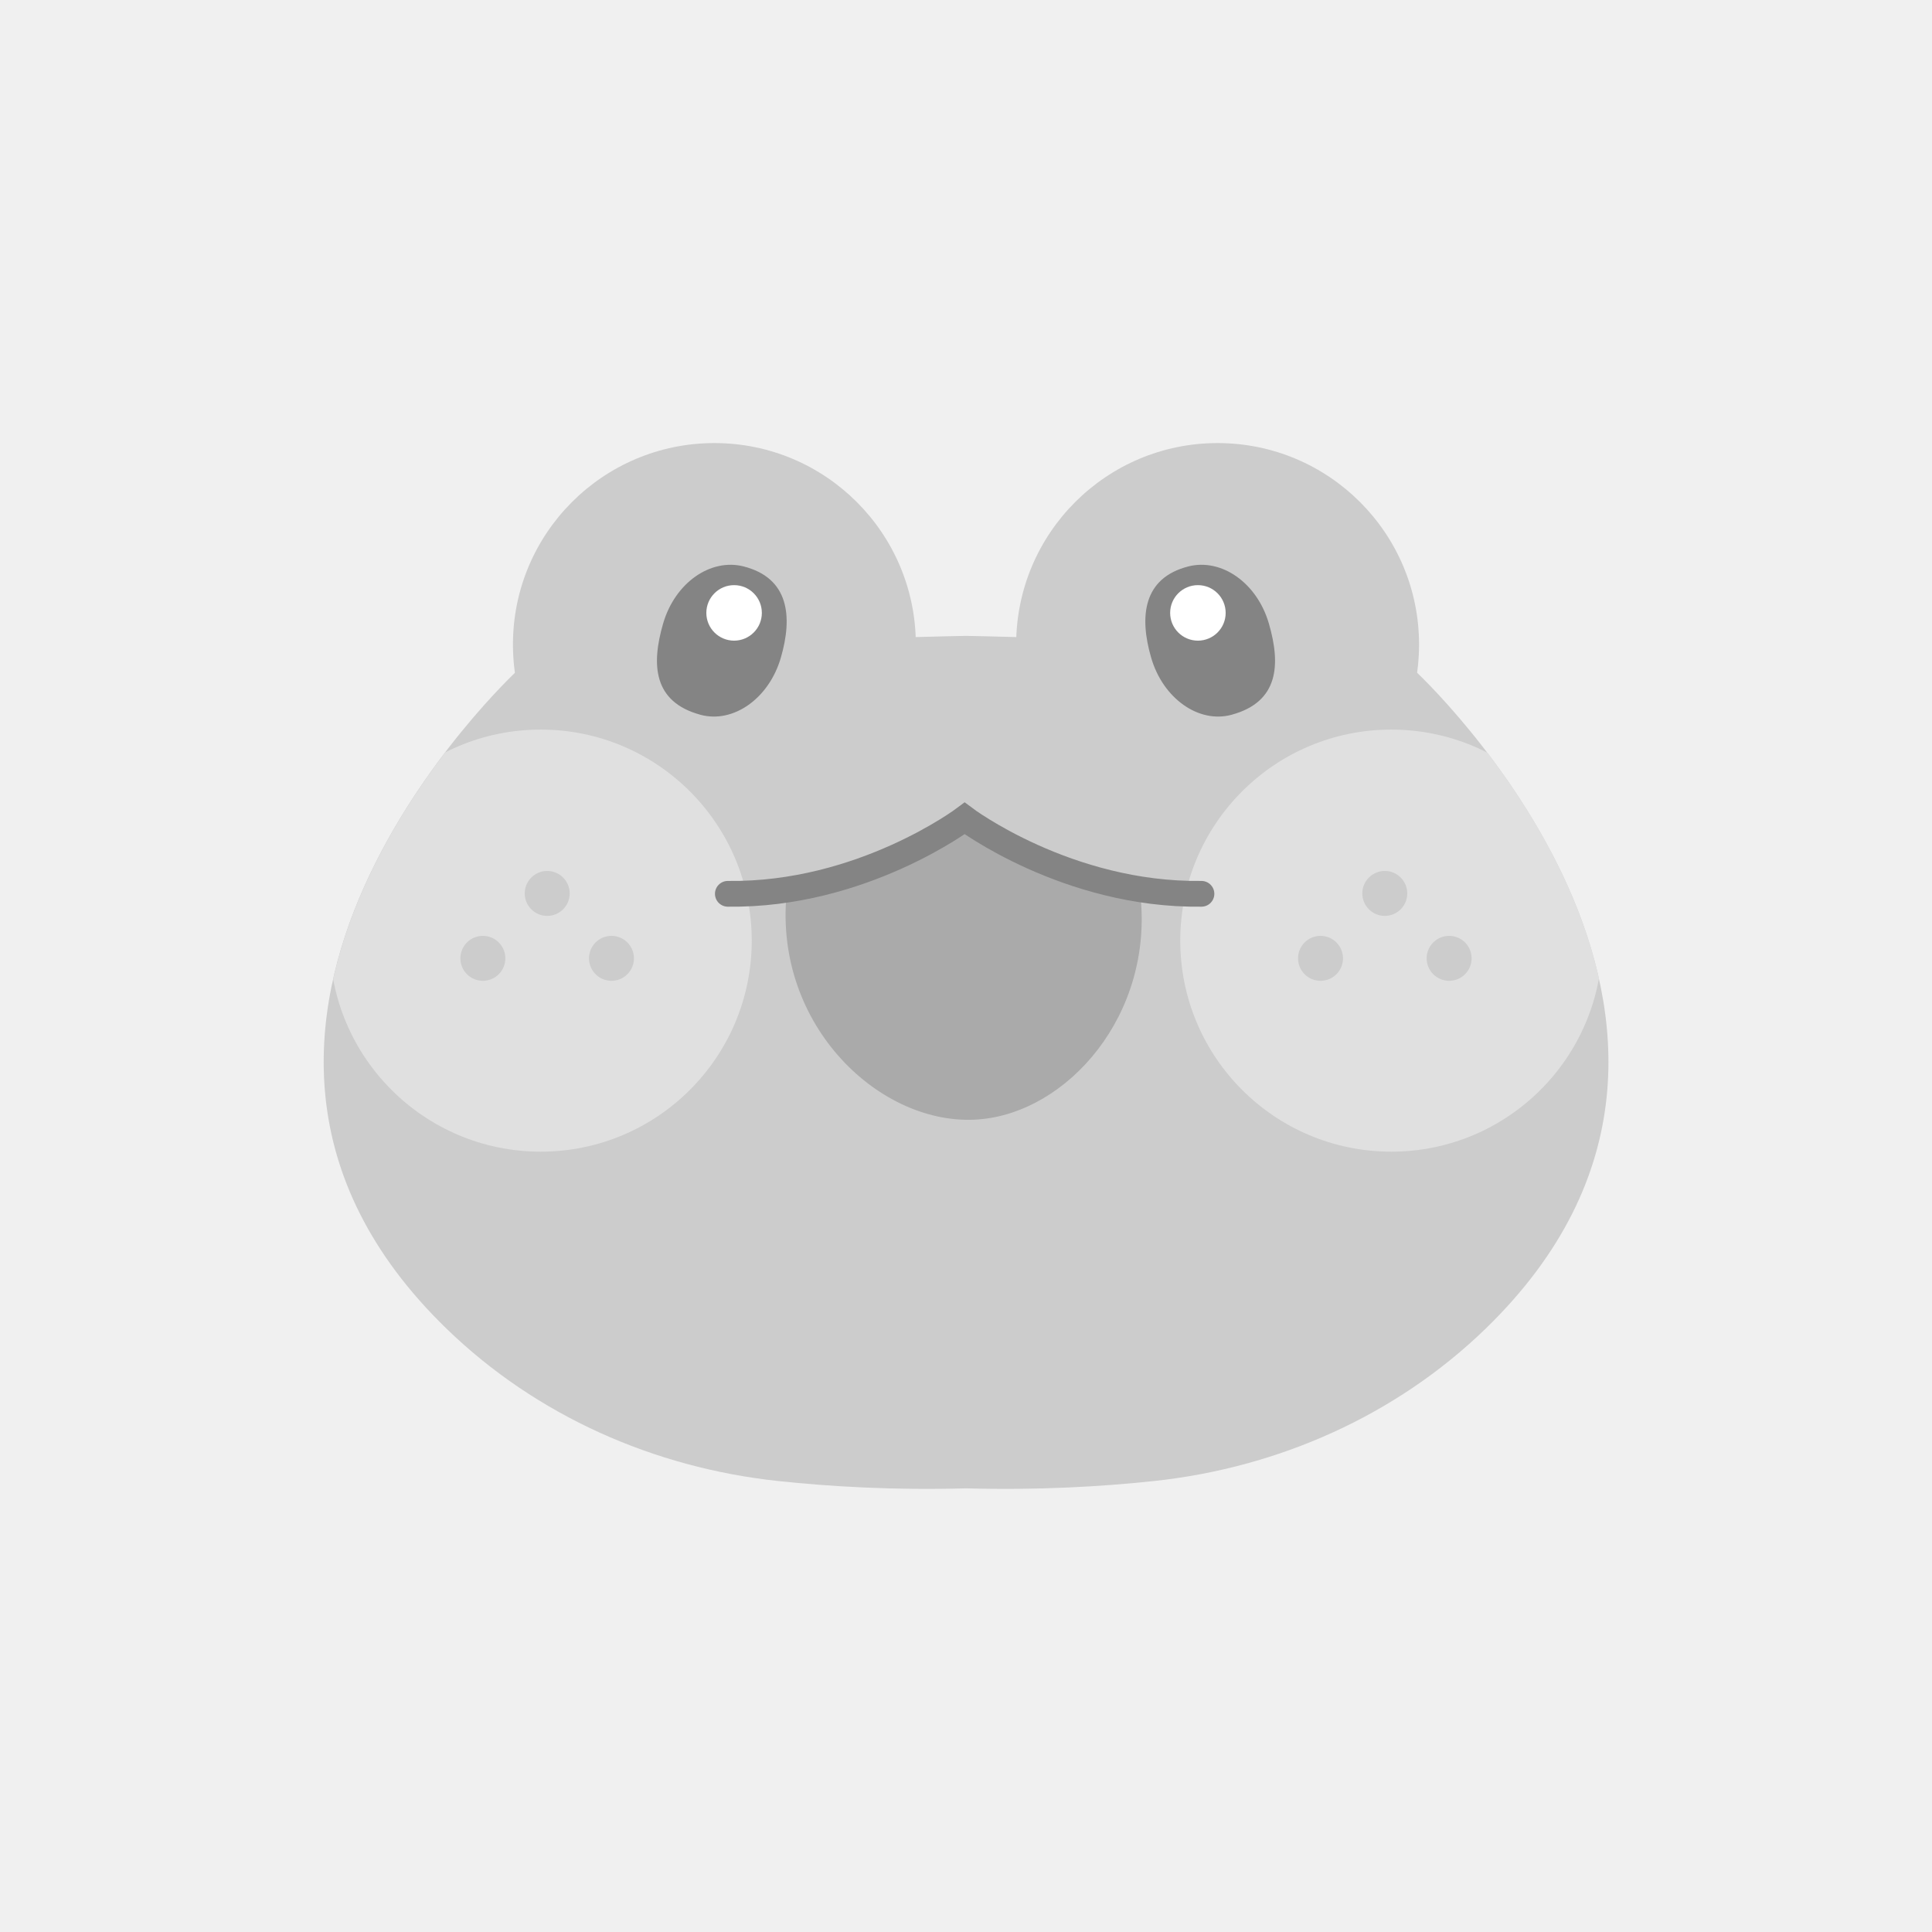
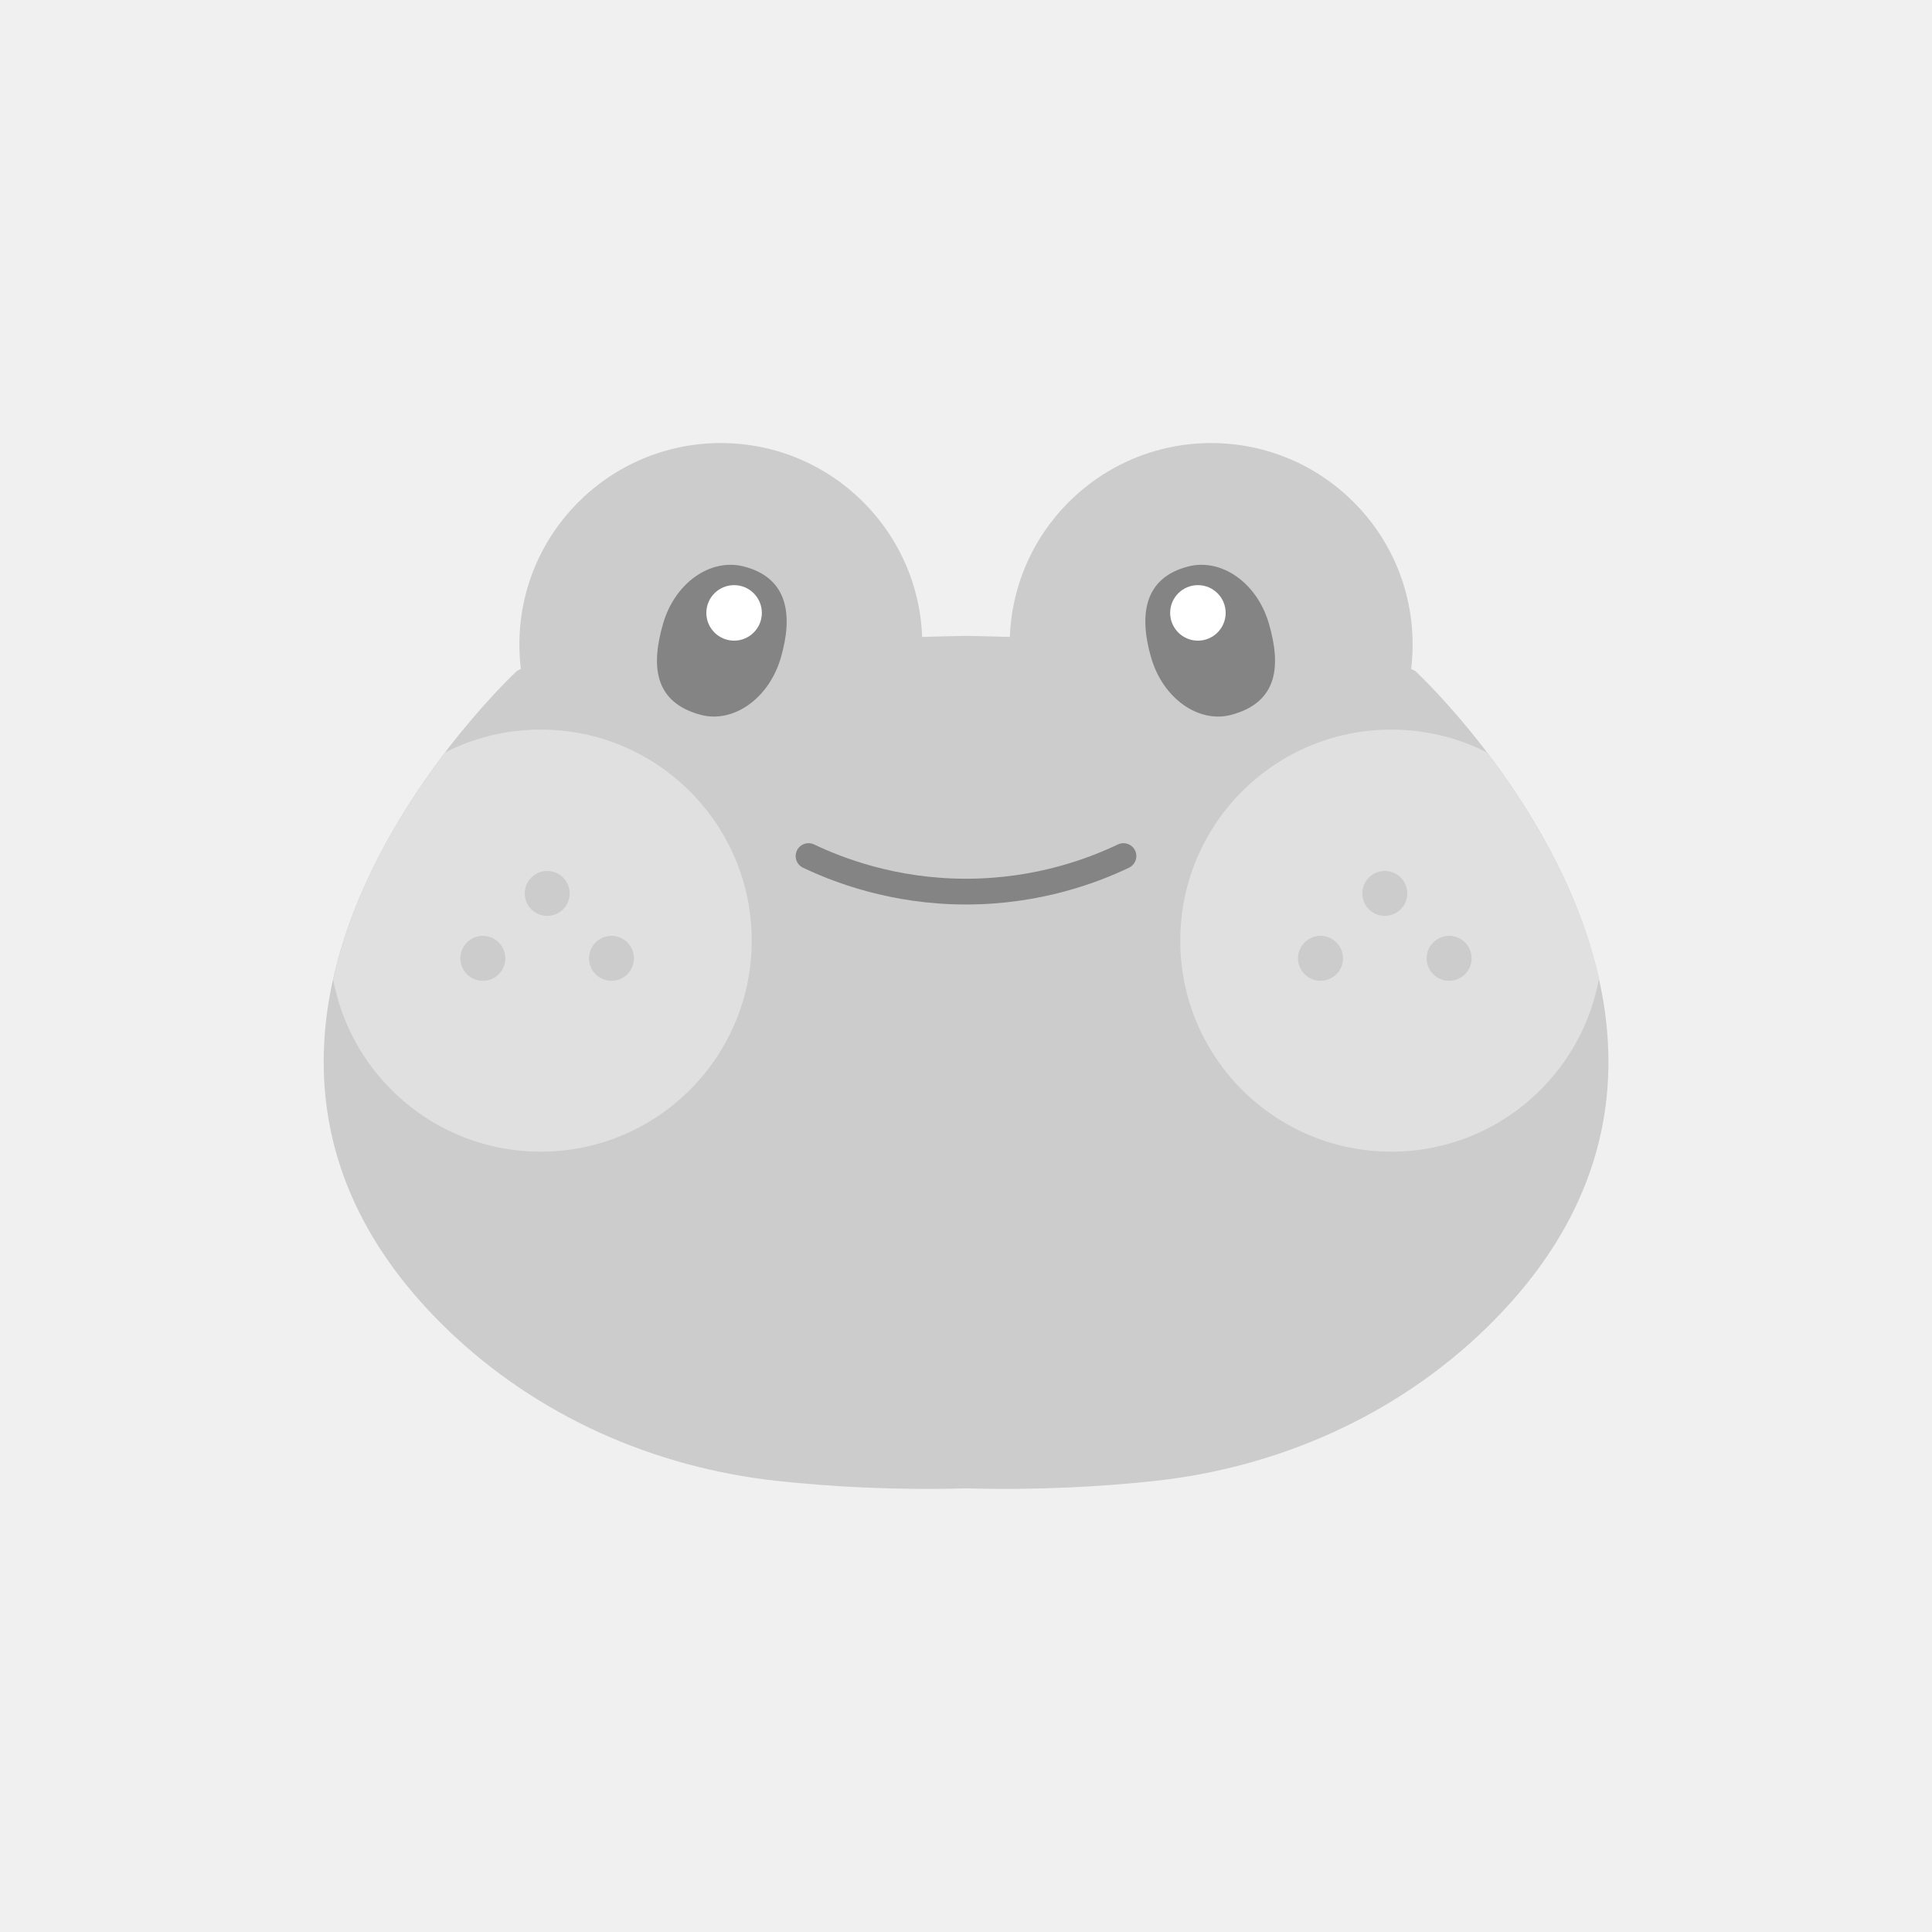
<svg xmlns="http://www.w3.org/2000/svg" id="Layer_2" data-name="Layer 2" viewBox="0 0 300 300">
  <defs>
    <style>
      .cls-1, .cls-2 {
        fill: none;
      }

      .cls-3 {
        fill: #e0e0e0;
      }

      .cls-4 {
-         fill: #aaa;
+         fill: #ccc;
      }

      .cls-5 {
-         fill: #ccc;
+         fill: #848484;
      }

      .cls-6 {
-         fill: #848484;
-       }
- 
-       .cls-7 {
        fill: #fff;
      }

      .cls-2 {
        stroke: #848484;
        stroke-linecap: round;
        stroke-miterlimit: 10;
        stroke-width: 4px;
      }

-       .cls-8 {
+       .cls-7 {
        clip-path: url(#clippath);
      }
    </style>
    <clipPath id="clippath">
-       <path class="cls-1" d="M219.74,104.19c-.17-.11-.39-.21-.63-.31.15-1.24.24-2.5.24-3.79,0-17.28-14.01-31.28-31.28-31.28s-30.63,13.37-31.25,30.09c-4.21-.11-6.81-.15-6.81-.15,0,0-2.61.05-6.81.15-.63-16.72-14.38-30.09-31.25-30.09s-31.28,14.01-31.28,31.28c0,1.28.09,2.54.24,3.79-.24.1-.46.21-.63.31,0,0-59.52,55.07-10.88,102.17,13.92,13.48,32.15,21.54,51.42,23.61,8.13.87,18.04,1.45,29.21,1.14,11.17.31,21.08-.27,29.21-1.14,19.26-2.07,37.5-10.14,51.42-23.61,48.64-47.11-10.88-102.17-10.88-102.17Z" />
+       <path class="cls-1" d="M219.74,104.19c-.17-.11-.39-.21-.63-.31.15-1.24.24-2.5.24-3.79,0-17.28-14.01-31.28-31.28-31.28s-30.63,13.37-31.25,30.09c-4.21-.11-6.81-.15-6.81-.15,0,0-2.61.05-6.81.15-.63-16.72-14.38-30.09-31.25-30.09s-31.28,14.01-31.28,31.28c0,1.28.09,2.54.24,3.79-.24.1-.46.21-.63.31,0,0-77.74,71.92,17.07,121.69,0,0,21.43,6.12,52.67,5.24,31.24.88,52.67-5.24,52.67-5.24,94.81-49.77,17.07-121.69,17.07-121.69Z" />
    </clipPath>
  </defs>
  <g id="Layer_1-2" data-name="Layer 1">
    <g>
      <g>
        <g>
-           <path class="cls-5" d="M219.74,104.19c-7.08-4.36-69.74-5.45-69.74-5.45,0,0-62.66,1.09-69.74,5.45,0,0-59.52,55.07-10.88,102.17,13.92,13.48,32.15,21.54,51.42,23.61,8.13.87,18.04,1.45,29.21,1.14,11.17.31,21.08-.27,29.21-1.14,19.26-2.07,37.5-10.14,51.42-23.61,48.64-47.11-10.88-102.17-10.88-102.17Z" />
+           <path class="cls-4" d="M219.74,104.19c-7.08-4.36-69.74-5.45-69.74-5.45,0,0-62.66,1.09-69.74,5.45,0,0-59.52,55.07-10.88,102.17,13.92,13.48,32.15,21.54,51.42,23.61,8.13.87,18.04,1.45,29.21,1.14,11.17.31,21.08-.27,29.21-1.14,19.26-2.07,37.5-10.14,51.42-23.61,48.64-47.11-10.88-102.17-10.88-102.17Z" />
          <g>
-             <circle class="cls-5" cx="110.93" cy="100.08" r="31.28" />
-             <circle class="cls-5" cx="189.07" cy="100.08" r="31.28" />
+             <circle class="cls-4" cx="111.93" cy="100.08" r="31.28" />
+             <circle class="cls-4" cx="188.07" cy="100.08" r="31.28" />
          </g>
        </g>
-         <path class="cls-4" d="M177.09,138.09c-16.01-2.52-27.31-11.02-27.31-11.02,0,0-11.45,8.61-27.64,11.07v.65c-1.95,20.58,14.66,36.14,29.72,35.04,13.91-1.01,27.33-16.29,25.2-35.04l.03-.7Z" />
-         <g class="cls-8">
+         <g class="cls-7">
          <g>
            <circle class="cls-3" cx="83.96" cy="146.06" r="32.77" />
            <g>
-               <circle class="cls-5" cx="84.97" cy="138.73" r="3.49" />
+               <circle class="cls-4" cx="84.97" cy="138.73" r="3.49" />
              <g>
-                 <circle class="cls-5" cx="74.98" cy="148.81" r="3.49" />
-                 <circle class="cls-5" cx="94.95" cy="148.81" r="3.49" />
+                 <circle class="cls-4" cx="74.98" cy="148.81" r="3.49" />
+                 <circle class="cls-4" cx="94.95" cy="148.81" r="3.49" />
              </g>
            </g>
          </g>
          <g>
            <circle class="cls-3" cx="216.04" cy="146.06" r="32.77" />
            <g>
-               <circle class="cls-5" cx="215.03" cy="138.73" r="3.49" />
+               <circle class="cls-4" cx="215.03" cy="138.73" r="3.49" />
              <g>
-                 <circle class="cls-5" cx="225.02" cy="148.81" r="3.49" />
-                 <circle class="cls-5" cx="205.05" cy="148.81" r="3.49" />
+                 <circle class="cls-4" cx="225.02" cy="148.81" r="3.49" />
+                 <circle class="cls-4" cx="205.05" cy="148.81" r="3.49" />
              </g>
            </g>
          </g>
        </g>
-         <path class="cls-2" d="M186.56,138.79c-20.85.27-36.77-11.71-36.77-11.71,0,0-15.93,11.99-36.77,11.71" />
        <g>
-           <path class="cls-6" d="M121.25,102.12c-1.84,6.36-7.4,10.25-12.48,8.87-7.36-1.99-7.65-7.81-5.8-14.17s7.38-10.16,12.48-8.87c7.09,1.79,7.65,7.81,5.8,14.17Z" />
-           <circle class="cls-7" cx="113.99" cy="95.17" r="4.31" />
+           <path class="cls-5" d="M121.25,102.12c-1.84,6.36-7.4,10.25-12.48,8.87-7.36-1.99-7.65-7.81-5.8-14.17s7.38-10.16,12.48-8.87c7.09,1.79,7.65,7.81,5.8,14.17Z" />
+           <circle class="cls-6" cx="113.99" cy="95.17" r="4.31" />
        </g>
        <g>
-           <path class="cls-6" d="M178.75,102.12c1.84,6.36,7.4,10.25,12.48,8.87,7.36-1.99,7.65-7.81,5.8-14.17s-7.38-10.16-12.48-8.87c-7.09,1.79-7.65,7.81-5.8,14.17Z" />
-           <circle class="cls-7" cx="186.01" cy="95.17" r="4.31" />
+           <path class="cls-5" d="M178.75,102.12c1.84,6.36,7.4,10.25,12.48,8.87,7.36-1.99,7.65-7.81,5.8-14.17s-7.38-10.16-12.48-8.87c-7.09,1.79-7.65,7.81-5.8,14.17Z" />
+           <circle class="cls-6" cx="186.01" cy="95.17" r="4.31" />
        </g>
+         <path class="cls-2" d="M125.55,132.93c4.48,2.13,13.12,5.52,24.45,5.52s19.97-3.38,24.45-5.52" />
      </g>
      <rect class="cls-1" width="300" height="300" />
    </g>
  </g>
</svg>
